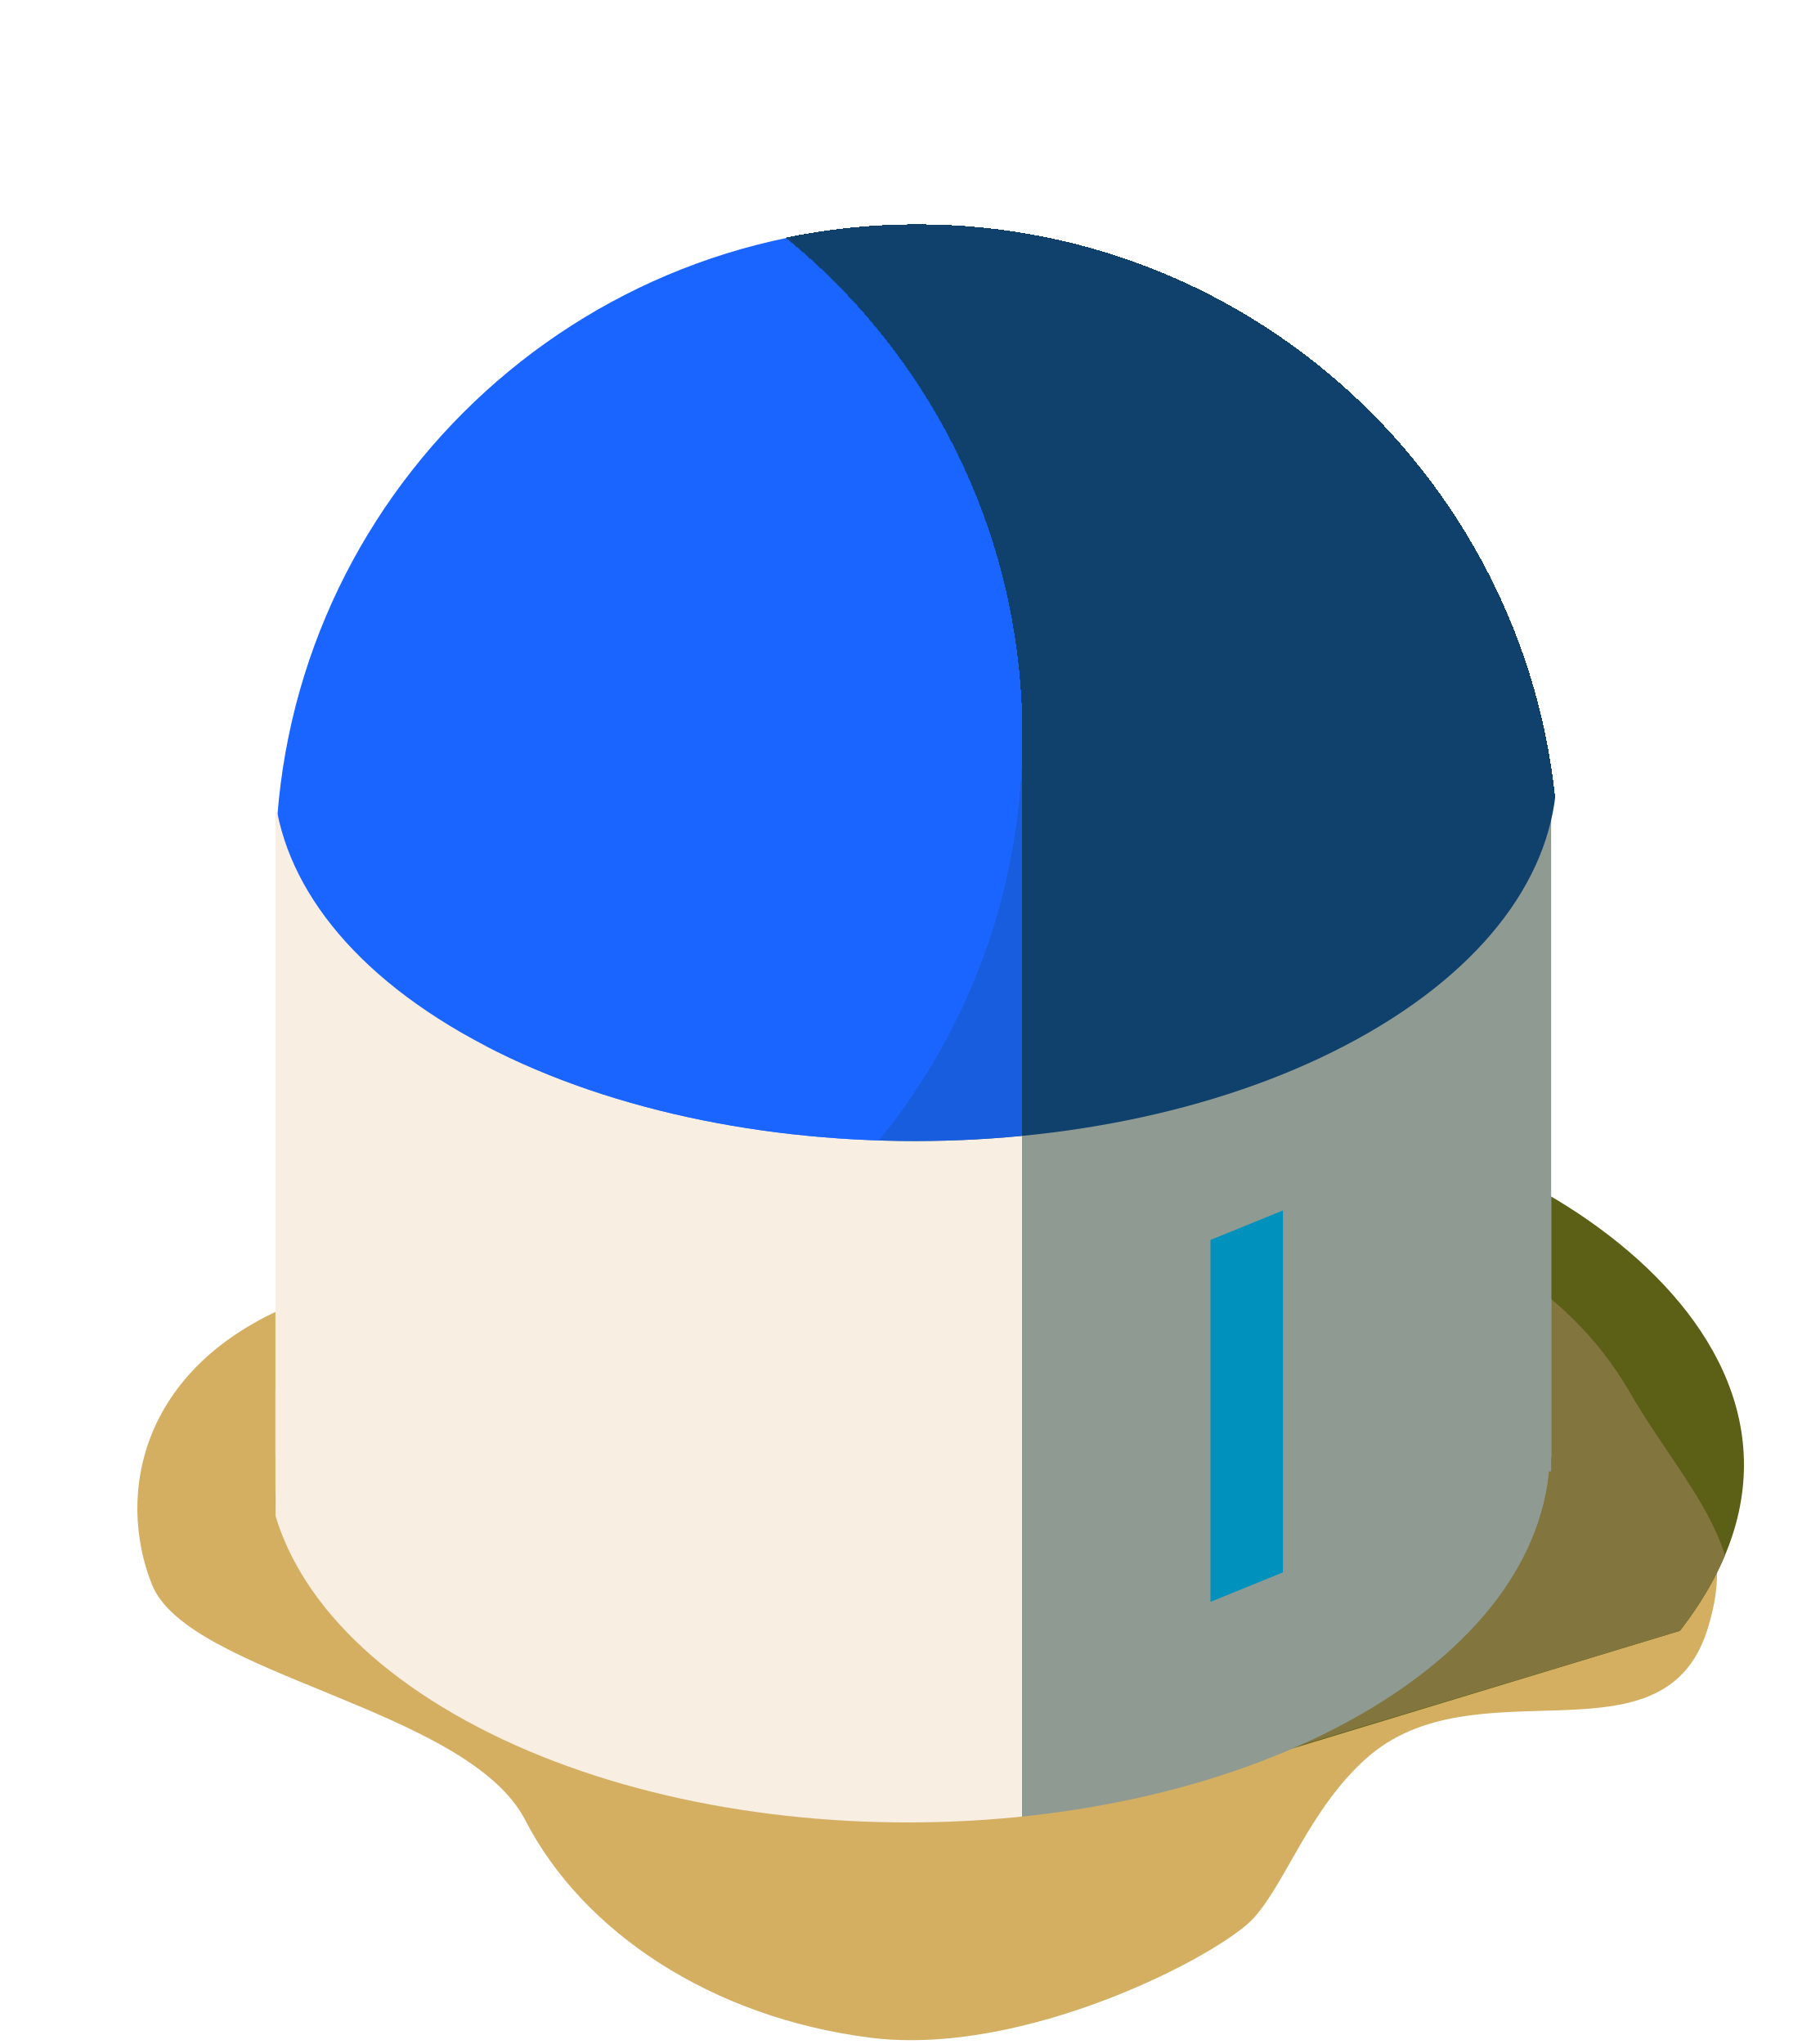
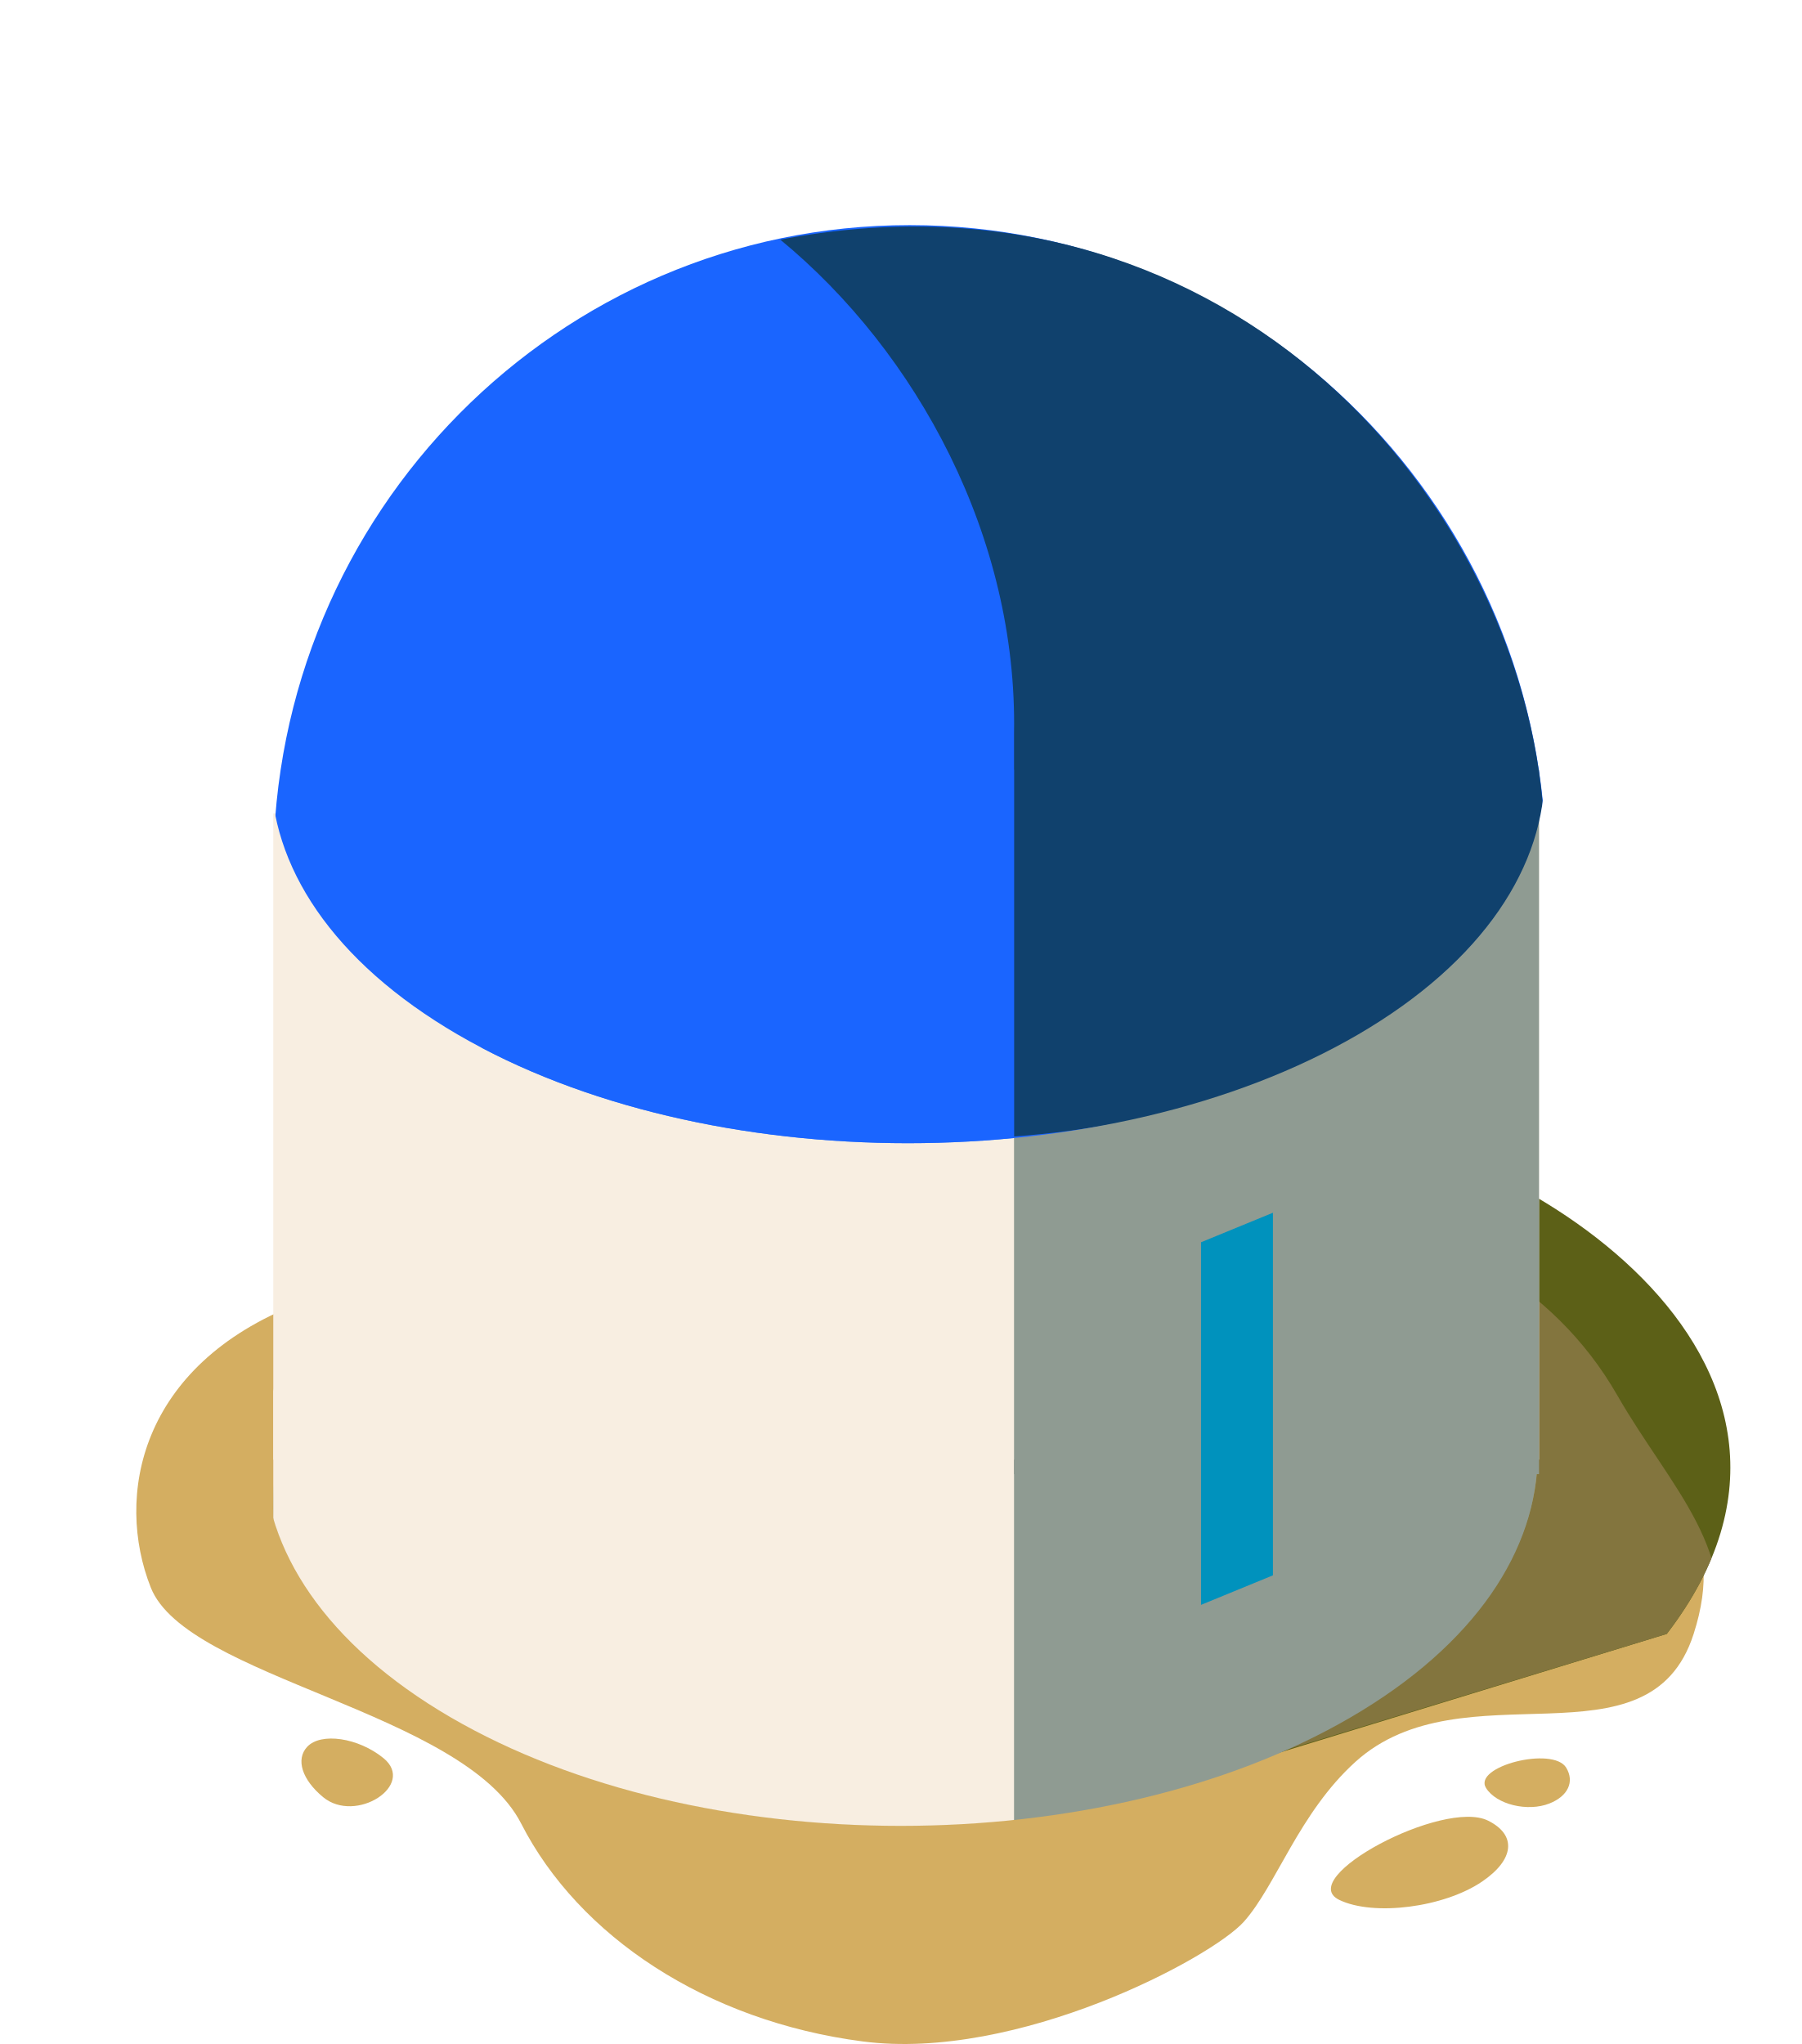
- <svg xmlns="http://www.w3.org/2000/svg" width="251" height="282" viewBox="0 0 251 282" fill="none">
-   <path d="M20.969 218.618C15.969 206.118 19.34 188.033 41.5 179.5C41.5 179.5 48.998 173.234 53.998 165C55.828 161.986 73.498 148 101.498 145.5C120.914 143.766 136.654 133.011 157.998 140C178.498 152 216.444 177.4 224.969 192.118C232.461 205.052 240.109 210.781 235.5 225C229.289 244.162 203.475 229.18 188.469 242.618C180.639 249.629 177.469 259.618 172.969 264.618C168.468 269.618 141.469 283.885 119.968 281.118C98.208 278.318 80.468 266.618 72.469 251.118C64.469 235.618 25.969 231.118 20.969 218.618Z" fill="#D4AE61" />
-   <path d="M182.262 154.5C209.764 156 261.262 187 231.762 225L156 248L140.764 250.499C140.764 250.499 212.762 231.499 212.762 202.5C212.762 193.041 161.5 170.499 131 149.5L182.262 154.5Z" fill="#5C6017" />
-   <mask id="mask0" mask-type="alpha" maskUnits="userSpaceOnUse" x="19" y="162" width="221" height="120">
-     <path d="M20.869 218.618C15.869 206.118 20.209 194.151 42.369 185.618C42.369 185.618 189.125 130.406 224.869 192.118C232.361 205.052 242.478 213.899 237.869 228.118C231.658 247.279 203.375 229.18 188.369 242.618C180.54 249.629 177.369 259.618 172.869 264.618C168.368 269.618 141.369 283.885 119.868 281.118C98.108 278.317 80.369 266.618 72.369 251.118C64.369 235.618 25.869 231.118 20.869 218.618Z" fill="#D4AE61" />
+ <svg xmlns="http://www.w3.org/2000/svg" width="193" height="219" viewBox="0 0 193 219" fill="none">
+   <path d="M16.157 170.097C12.304 160.371 14.902 146.3 31.977 139.661C31.977 139.661 37.755 134.786 41.608 128.379C43.017 126.035 56.633 115.152 78.208 113.207C93.169 111.858 105.297 103.49 121.743 108.928C137.539 118.265 166.778 138.027 173.347 149.479C179.119 159.542 185.013 163.999 181.461 175.063C176.675 189.972 156.785 178.315 145.222 188.77C139.189 194.226 136.746 201.997 133.279 205.888C129.811 209.778 109.007 220.878 92.44 218.726C75.673 216.547 62.004 207.444 55.84 195.384C49.676 183.324 20.01 179.823 16.157 170.097Z" fill="#D4AE61" />
+   <path d="M140.439 120.21C161.631 121.377 201.312 145.496 178.581 175.063L120.204 192.958L108.464 194.903C108.464 194.903 163.941 180.119 163.941 157.556C163.941 150.197 124.442 132.658 100.94 116.319L140.439 120.21Z" fill="#5C6017" />
+   <mask id="mask0" mask-type="alpha" maskUnits="userSpaceOnUse" x="14" y="126" width="171" height="93">
+     <path d="M16.08 170.096C12.227 160.371 15.572 151.06 32.647 144.421C32.647 144.421 145.727 101.463 173.27 149.478C179.042 159.542 186.838 166.425 183.287 177.488C178.501 192.397 156.708 178.314 145.145 188.77C139.112 194.225 136.67 201.997 133.202 205.887C129.734 209.777 108.93 220.878 92.363 218.725C75.596 216.546 61.927 207.443 55.763 195.383C49.599 183.323 19.933 179.822 16.08 170.096Z" fill="#D4AE61" />
  </mask>
  <g mask="url(#mask0)">
-     <path d="M182.262 154.5C209.764 156 261.262 187 231.762 225L155.5 248L140.764 250.499C140.764 250.499 212.762 231.499 212.762 202.5C212.762 193.041 161.5 170.499 131 149.5L182.262 154.5Z" fill="#83753E" />
+     <path d="M140.441 120.209C161.632 121.376 201.313 145.496 178.582 175.062L119.82 192.958L108.465 194.902C108.465 194.902 163.943 180.119 163.943 157.556C163.943 150.197 124.443 132.658 100.942 116.319L140.441 120.209Z" fill="#83753E" />
  </g>
-   <path d="M188.161 164.326C222.576 184.195 222.413 216.263 187.662 236.325C152.911 256.387 97.42 256.368 63.004 236.5C46.575 227.016 40.002 216.001 38.002 209.001C37.298 195.334 45.34 174.986 63.502 164.501C98.253 144.44 153.745 144.458 188.161 164.326Z" fill="#A89754" />
-   <mask id="mask1" mask-type="alpha" maskUnits="userSpaceOnUse" x="36" y="149" width="178" height="103">
-     <circle r="72.304" transform="matrix(0.866044 -0.499967 0.866044 0.499967 125.237 200.312)" fill="#C4C4C4" />
+   <path d="M159.436 195.07C162.521 196.602 162.266 199.231 158.806 201.59C154.728 204.368 147.186 205.341 143.5 203.564C138.654 201.226 154.657 192.697 159.436 195.07Z" fill="#D4AE61" />
+   <path d="M34.617 192.549C32.356 190.678 31.666 188.506 32.907 187.164C34.369 185.583 38.397 186.176 41.082 188.368C44.614 191.25 38.121 195.449 34.617 192.549Z" fill="#D4AE61" />
+   <path d="M167.806 189.395C168.721 190.898 167.998 192.445 166.013 193.23C163.673 194.156 160.326 193.34 159.22 191.576C157.766 189.255 166.388 187.065 167.806 189.395Z" fill="#D4AE61" />
+   <path d="M144.985 127.855C171.503 143.313 171.377 168.265 144.601 183.874C117.824 199.483 75.065 199.469 48.547 184.01C35.888 176.631 30.823 168.061 29.282 162.614C28.739 151.98 34.936 136.149 48.931 127.991C75.707 112.382 118.466 112.396 144.985 127.855Z" fill="#A89754" />
+   <mask id="mask1" mask-type="alpha" maskUnits="userSpaceOnUse" x="28" y="116" width="137" height="80">
+     <circle r="55.849" transform="matrix(0.863929 -0.503614 0.863929 0.503614 96.5 155.853)" fill="#C4C4C4" />
  </mask>
  <g mask="url(#mask1)">
-     <rect x="38" y="142" width="177" height="111" fill="#F8EEE1" />
-     <rect x="141" y="142" width="89" height="111" fill="#8F9B92" />
+     <rect x="29.28" y="110.484" width="136.385" height="86.364" fill="#F8EEE1" />
+     <rect x="108.646" y="110.484" width="68.578" height="86.364" fill="#8F9B92" />
  </g>
-   <path d="M38 112H214V201H38V112Z" fill="#F8EEE1" />
-   <rect x="141" y="106" width="73" height="97" fill="#8F9B92" />
-   <path d="M177 167L167 171.067V221L177 216.933V167Z" fill="#0092BD" />
-   <mask id="mask2" mask-type="alpha" maskUnits="userSpaceOnUse" x="34" y="0" width="190" height="158">
-     <path fill-rule="evenodd" clip-rule="evenodd" d="M224 0H34V106H37.683C37.55 119.183 46.195 132.391 63.619 142.45C98.202 162.415 154.273 162.415 188.856 142.45C206.28 132.391 214.925 119.183 214.792 106H224V0Z" fill="#C4C4C4" />
+   <path d="M29.28 87.142H164.895V156.389H29.28V87.142Z" fill="#F8EEE1" />
+   <rect x="108.646" y="82.474" width="56.249" height="75.471" fill="#8F9B92" />
+   <path d="M136.385 129.935L128.68 133.1V171.95L136.385 168.786V129.935Z" fill="#0092BD" />
+   <mask id="mask2" mask-type="alpha" maskUnits="userSpaceOnUse" x="26" y="0" width="147" height="123">
+     <path fill-rule="evenodd" clip-rule="evenodd" d="M172.6 0H26.198V82.474H29.036C28.934 92.731 35.595 103.007 49.021 110.834C75.668 126.368 118.873 126.368 145.521 110.834C158.946 103.007 165.608 92.731 165.505 82.474H172.6V0Z" fill="#C4C4C4" />
  </mask>
  <g mask="url(#mask2)">
-     <g filter="url(#filter0_i)">
-       <circle cx="126.5" cy="119.5" r="88.5" fill="#1A65FF" />
-     </g>
+     <ellipse cx="97.473" cy="92.978" rx="68.192" ry="68.858" fill="#1A65FF" />
+     <path d="M165.28 85.975C163.354 102.703 140.623 119.432 108.646 121.766V78.584C109.031 57.576 98.243 37.736 83.603 25.676C130.221 16.728 162.198 52.13 165.28 85.975Z" fill="#10416D" />
  </g>
-   <mask id="mask3" mask-type="alpha" maskUnits="userSpaceOnUse" x="38" y="27" width="177" height="131">
-     <mask id="mask4" maskUnits="userSpaceOnUse" x="34" y="0" width="190" height="158">
-       <path fill-rule="evenodd" clip-rule="evenodd" d="M224 0H34V106H37.683C37.55 119.183 46.195 132.391 63.619 142.45C98.202 162.415 154.273 162.415 188.856 142.45C206.28 132.391 214.925 119.183 214.792 106H224V0Z" fill="#C4C4C4" />
+   <mask id="mask3" mask-type="alpha" maskUnits="userSpaceOnUse" x="29" y="21" width="137" height="102">
+     <mask id="mask4" maskUnits="userSpaceOnUse" x="26" y="0" width="147" height="123">
+       <path fill-rule="evenodd" clip-rule="evenodd" d="M172.6 0H26.198V82.474H29.036C28.934 92.731 35.595 103.007 49.021 110.834C75.668 126.368 118.873 126.368 145.521 110.834C158.946 103.007 165.608 92.731 165.505 82.474H172.6V0Z" fill="#C4C4C4" />
    </mask>
    <g mask="url(#mask4)">
-       <circle cx="126.5" cy="115.5" r="88.5" fill="#1A65FF" />
+       <ellipse cx="97.473" cy="89.865" rx="68.192" ry="68.858" fill="#1A65FF" />
    </g>
  </mask>
  <g mask="url(#mask3)">
-     <rect x="67" y="106" width="74" height="182" fill="#1A65FF" />
+     <rect x="51.626" y="82.474" width="57.02" height="141.606" fill="#1A65FF" />
  </g>
-   <defs>
-     <filter id="filter0_i" x="38" y="31" width="177" height="177" filterUnits="userSpaceOnUse" color-interpolation-filters="sRGB">
-       <feFlood flood-opacity="0" result="BackgroundImageFix" />
-       <feBlend mode="normal" in="SourceGraphic" in2="BackgroundImageFix" result="shape" />
-       <feColorMatrix in="SourceAlpha" type="matrix" values="0 0 0 0 0 0 0 0 0 0 0 0 0 0 0 0 0 0 127 0" result="hardAlpha" />
-       <feOffset dx="-74" dy="-18" />
-       <feComposite in2="hardAlpha" operator="arithmetic" k2="-1" k3="1" />
-       <feColorMatrix type="matrix" values="0 0 0 0 0.063 0 0 0 0 0.255 0 0 0 0 0.427 0 0 0 1 0" />
-       <feBlend mode="normal" in2="shape" result="effect1_innerShadow" />
-     </filter>
-   </defs>
</svg>
